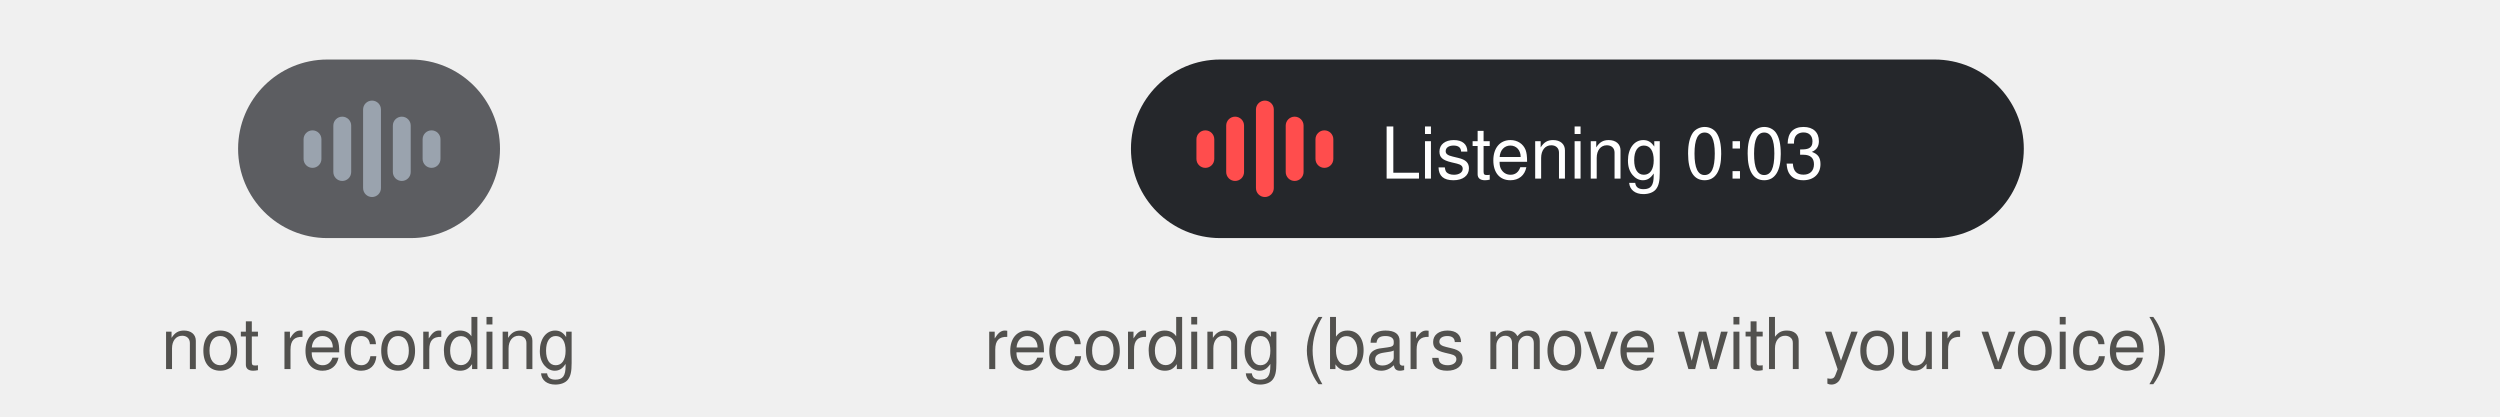
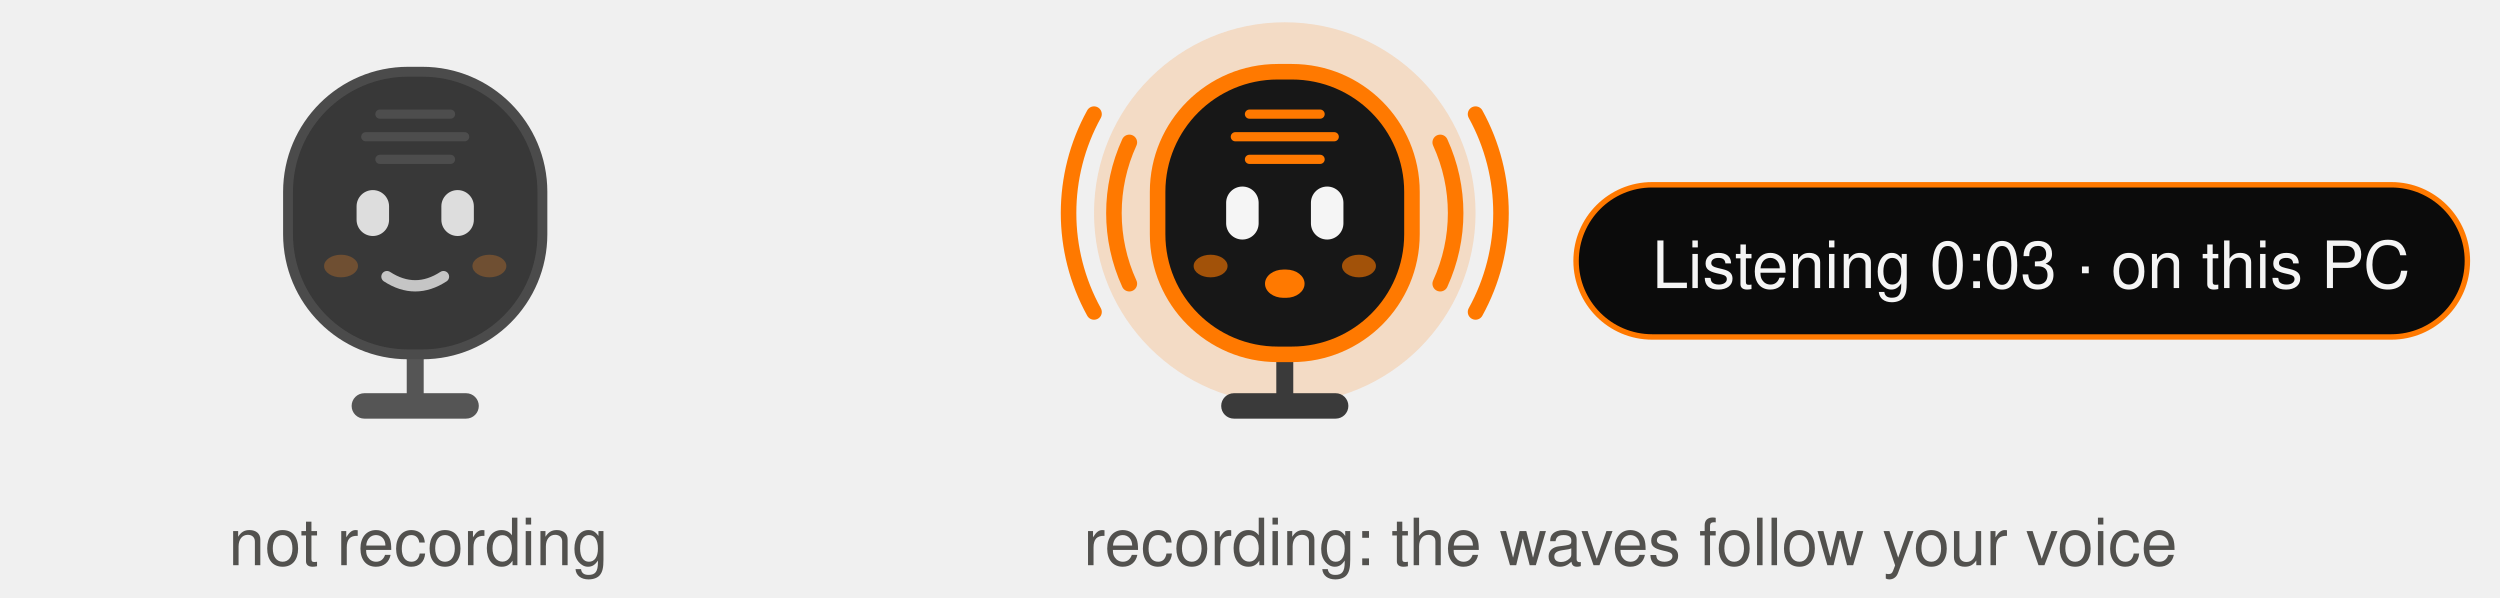
- <svg xmlns="http://www.w3.org/2000/svg" width="420" height="70" viewBox="0 0 420 70" role="img" aria-label="VoiceType logo: still when not recording, moving while recording">
+ <svg xmlns="http://www.w3.org/2000/svg" width="460" height="110" viewBox="0 0 460 110" role="img" aria-label="The Flowbit mascot: dim and still when not recording; bright orange with moving sound waves while recording">
  <style>.c{fill:#52514e}@media (prefers-color-scheme:dark){.c{fill:#c3c2b7}}</style>
-   <rect x="40" y="10" width="44" height="30" rx="15" fill="#14161b" fill-opacity="0.67" />
-   <rect x="51" y="21.9" width="3" height="6.3" rx="1.5" fill="#9aa3ae" />
-   <rect x="56" y="19.6" width="3" height="10.8" rx="1.5" fill="#9aa3ae" />
-   <rect x="61" y="16.9" width="3" height="16.2" rx="1.5" fill="#9aa3ae" />
-   <rect x="66" y="19.6" width="3" height="10.8" rx="1.5" fill="#9aa3ae" />
-   <rect x="71" y="21.9" width="3" height="6.3" rx="1.5" fill="#9aa3ae" />
-   <text class="c" x="62" y="62" font-family="Segoe UI,Helvetica,Arial,sans-serif" font-size="12" text-anchor="middle">not recording</text>
-   <rect x="190" y="10" width="150" height="30" rx="15" fill="#14161b" fill-opacity="0.92" />
-   <rect x="201" y="21.9" width="3" height="6.3" rx="1.5" fill="#ff4d4d">
-     <animate attributeName="height" dur="0.8s" repeatCount="indefinite" values="10.8;16.4;17.8;13.9;7.6;3.8;5.2;10.9;10.8" />
-     <animate attributeName="y" dur="0.8s" repeatCount="indefinite" values="19.6;16.8;16.1;18.1;21.2;23.1;22.4;19.5;19.6" />
-   </rect>
-   <rect x="206" y="19.6" width="3" height="10.8" rx="1.5" fill="#ff4d4d">
-     <animate attributeName="height" dur="0.8s" repeatCount="indefinite" values="17.9;16.2;10.4;4.9;3.9;8.1;14.4;17.9;17.9" />
-     <animate attributeName="y" dur="0.8s" repeatCount="indefinite" values="16.1;16.9;19.8;22.5;23.1;20.9;17.8;16.0;16.1" />
-   </rect>
-   <rect x="211" y="16.9" width="3" height="16.2" rx="1.5" fill="#ff4d4d">
-     <animate attributeName="height" dur="0.8s" repeatCount="indefinite" values="13.2;7.0;3.6;5.7;11.6;16.9;17.6;13.1;13.2" />
-     <animate attributeName="y" dur="0.8s" repeatCount="indefinite" values="18.4;21.5;23.2;22.1;19.2;16.5;16.2;18.5;18.4" />
-   </rect>
-   <rect x="216" y="19.6" width="3" height="10.8" rx="1.5" fill="#ff4d4d">
-     <animate attributeName="height" dur="0.8s" repeatCount="indefinite" values="4.5;4.1;8.8;15.0;18.0;15.6;9.5;4.5;4.5" />
-     <animate attributeName="y" dur="0.8s" repeatCount="indefinite" values="22.7;22.9;20.6;17.5;16.0;17.2;20.2;22.8;22.7" />
-   </rect>
-   <rect x="221" y="21.9" width="3" height="6.3" rx="1.5" fill="#ff4d4d">
-     <animate attributeName="height" dur="0.8s" repeatCount="indefinite" values="6.3;12.3;17.3;17.3;12.4;6.3;3.6;6.3;6.3" />
-     <animate attributeName="y" dur="0.8s" repeatCount="indefinite" values="21.9;18.8;16.4;16.4;18.8;21.9;23.2;21.8;21.9" />
-   </rect>
-   <text x="232" y="30" font-size="12" fill="#ffffff" font-family="Segoe UI,Helvetica,Arial,sans-serif">Listening  0:03</text>
-   <text class="c" x="265" y="62" font-family="Segoe UI,Helvetica,Arial,sans-serif" font-size="12" text-anchor="middle">recording (bars move with your voice)</text>
+   <defs>
+     <g id="body">
+       <rect x="26.8" y="43" width="2.4" height="7" fill="#3a3a3a" />
+       <rect x="19" y="49.5" width="18" height="3.6" rx="1.8" fill="#3a3a3a" />
+     </g>
+   </defs>
+   <g transform="translate(40 8) scale(1.3)" opacity="0.85">
+     <use href="#body" />
+     <rect x="10" y="4" width="36" height="40" rx="17" fill="#171717" stroke="#2e2e2e" stroke-width="1.4" />
+     <g stroke="#303030" stroke-width="1.3" stroke-linecap="round">
+       <line x1="23" y1="10" x2="33" y2="10" />
+       <line x1="21" y1="13.2" x2="35" y2="13.2" />
+       <line x1="23" y1="16.4" x2="33" y2="16.4" />
+     </g>
+     <ellipse cx="17.5" cy="31.5" rx="2.4" ry="1.6" fill="#FF7900" opacity="0.28" />
+     <ellipse cx="38.5" cy="31.5" rx="2.4" ry="1.6" fill="#FF7900" opacity="0.28" />
+     <rect x="19.7" y="20.75" width="4.6" height="6.5" rx="2.3" fill="#d9d9d9" />
+     <rect x="31.7" y="20.75" width="4.6" height="6.5" rx="2.3" fill="#d9d9d9" />
+     <path d="M24 33 Q28 35.6 32 33" fill="none" stroke="#bdbdbd" stroke-width="1.6" stroke-linecap="round" />
+   </g>
+   <text class="c" x="77" y="104" font-family="Segoe UI, Helvetica, Arial, sans-serif" font-size="12" text-anchor="middle">not recording</text>
+   <g transform="translate(200 8) scale(1.3)">
+     <circle cx="28" cy="24" r="27" fill="#FF7900" opacity="0.18">
+       <animate attributeName="opacity" values="0.12;0.32;0.18;0.28;0.12" dur="0.9s" repeatCount="indefinite" />
+     </circle>
+     <g fill="none" stroke="#FF7900" stroke-width="2.2" stroke-linecap="round">
+       <path d="M50 14 A24 24 0 0 1 50 34">
+         <animate attributeName="opacity" values="0.3;1;0.5;0.9;0.3" dur="0.9s" repeatCount="indefinite" />
+       </path>
+       <path d="M6 14 A24 24 0 0 0 6 34">
+         <animate attributeName="opacity" values="0.3;1;0.5;0.9;0.3" dur="0.9s" repeatCount="indefinite" />
+       </path>
+       <path d="M55 10 A29 29 0 0 1 55 38">
+         <animate attributeName="opacity" values="0.1;0.6;0.2;0.7;0.1" dur="0.9s" repeatCount="indefinite" />
+       </path>
+       <path d="M1 10 A29 29 0 0 0 1 38">
+         <animate attributeName="opacity" values="0.1;0.6;0.2;0.7;0.1" dur="0.9s" repeatCount="indefinite" />
+       </path>
+     </g>
+     <use href="#body" />
+     <rect x="10" y="4" width="36" height="40" rx="17" fill="#171717" stroke="#FF7900" stroke-width="2.2" />
+     <g stroke="#FF7900" stroke-width="1.3" stroke-linecap="round">
+       <line x1="23" y1="10" x2="33" y2="10" />
+       <line x1="21" y1="13.2" x2="35" y2="13.2" />
+       <line x1="23" y1="16.4" x2="33" y2="16.4" />
+     </g>
+     <ellipse cx="17.5" cy="31.5" rx="2.4" ry="1.6" fill="#FF7900" opacity="0.6" />
+     <ellipse cx="38.5" cy="31.5" rx="2.4" ry="1.6" fill="#FF7900" opacity="0.6" />
+     <rect x="19.7" y="20.25" width="4.6" height="7.5" rx="2.3" fill="#F5F5F5" />
+     <rect x="31.7" y="20.25" width="4.6" height="7.5" rx="2.3" fill="#F5F5F5" />
+     <rect x="25.2" y="32" width="5.6" height="4" rx="2.6" fill="#FF7900">
+       <animate attributeName="height" values="2;6;3;5.5;2" dur="0.9s" repeatCount="indefinite" />
+       <animate attributeName="y" values="33;31;32.5;31.25;33" dur="0.9s" repeatCount="indefinite" />
+     </rect>
+   </g>
+   <rect x="290" y="34" width="164" height="28" rx="14" fill="#0B0B0B" stroke="#FF7900" />
+   <text x="304" y="53" font-family="Segoe UI, Helvetica, Arial, sans-serif" font-size="12" fill="#F5F5F5">Listening 0:03 · on this PC</text>
+   <text class="c" x="300" y="104" font-family="Segoe UI, Helvetica, Arial, sans-serif" font-size="12" text-anchor="middle">recording: the waves follow your voice</text>
</svg>
